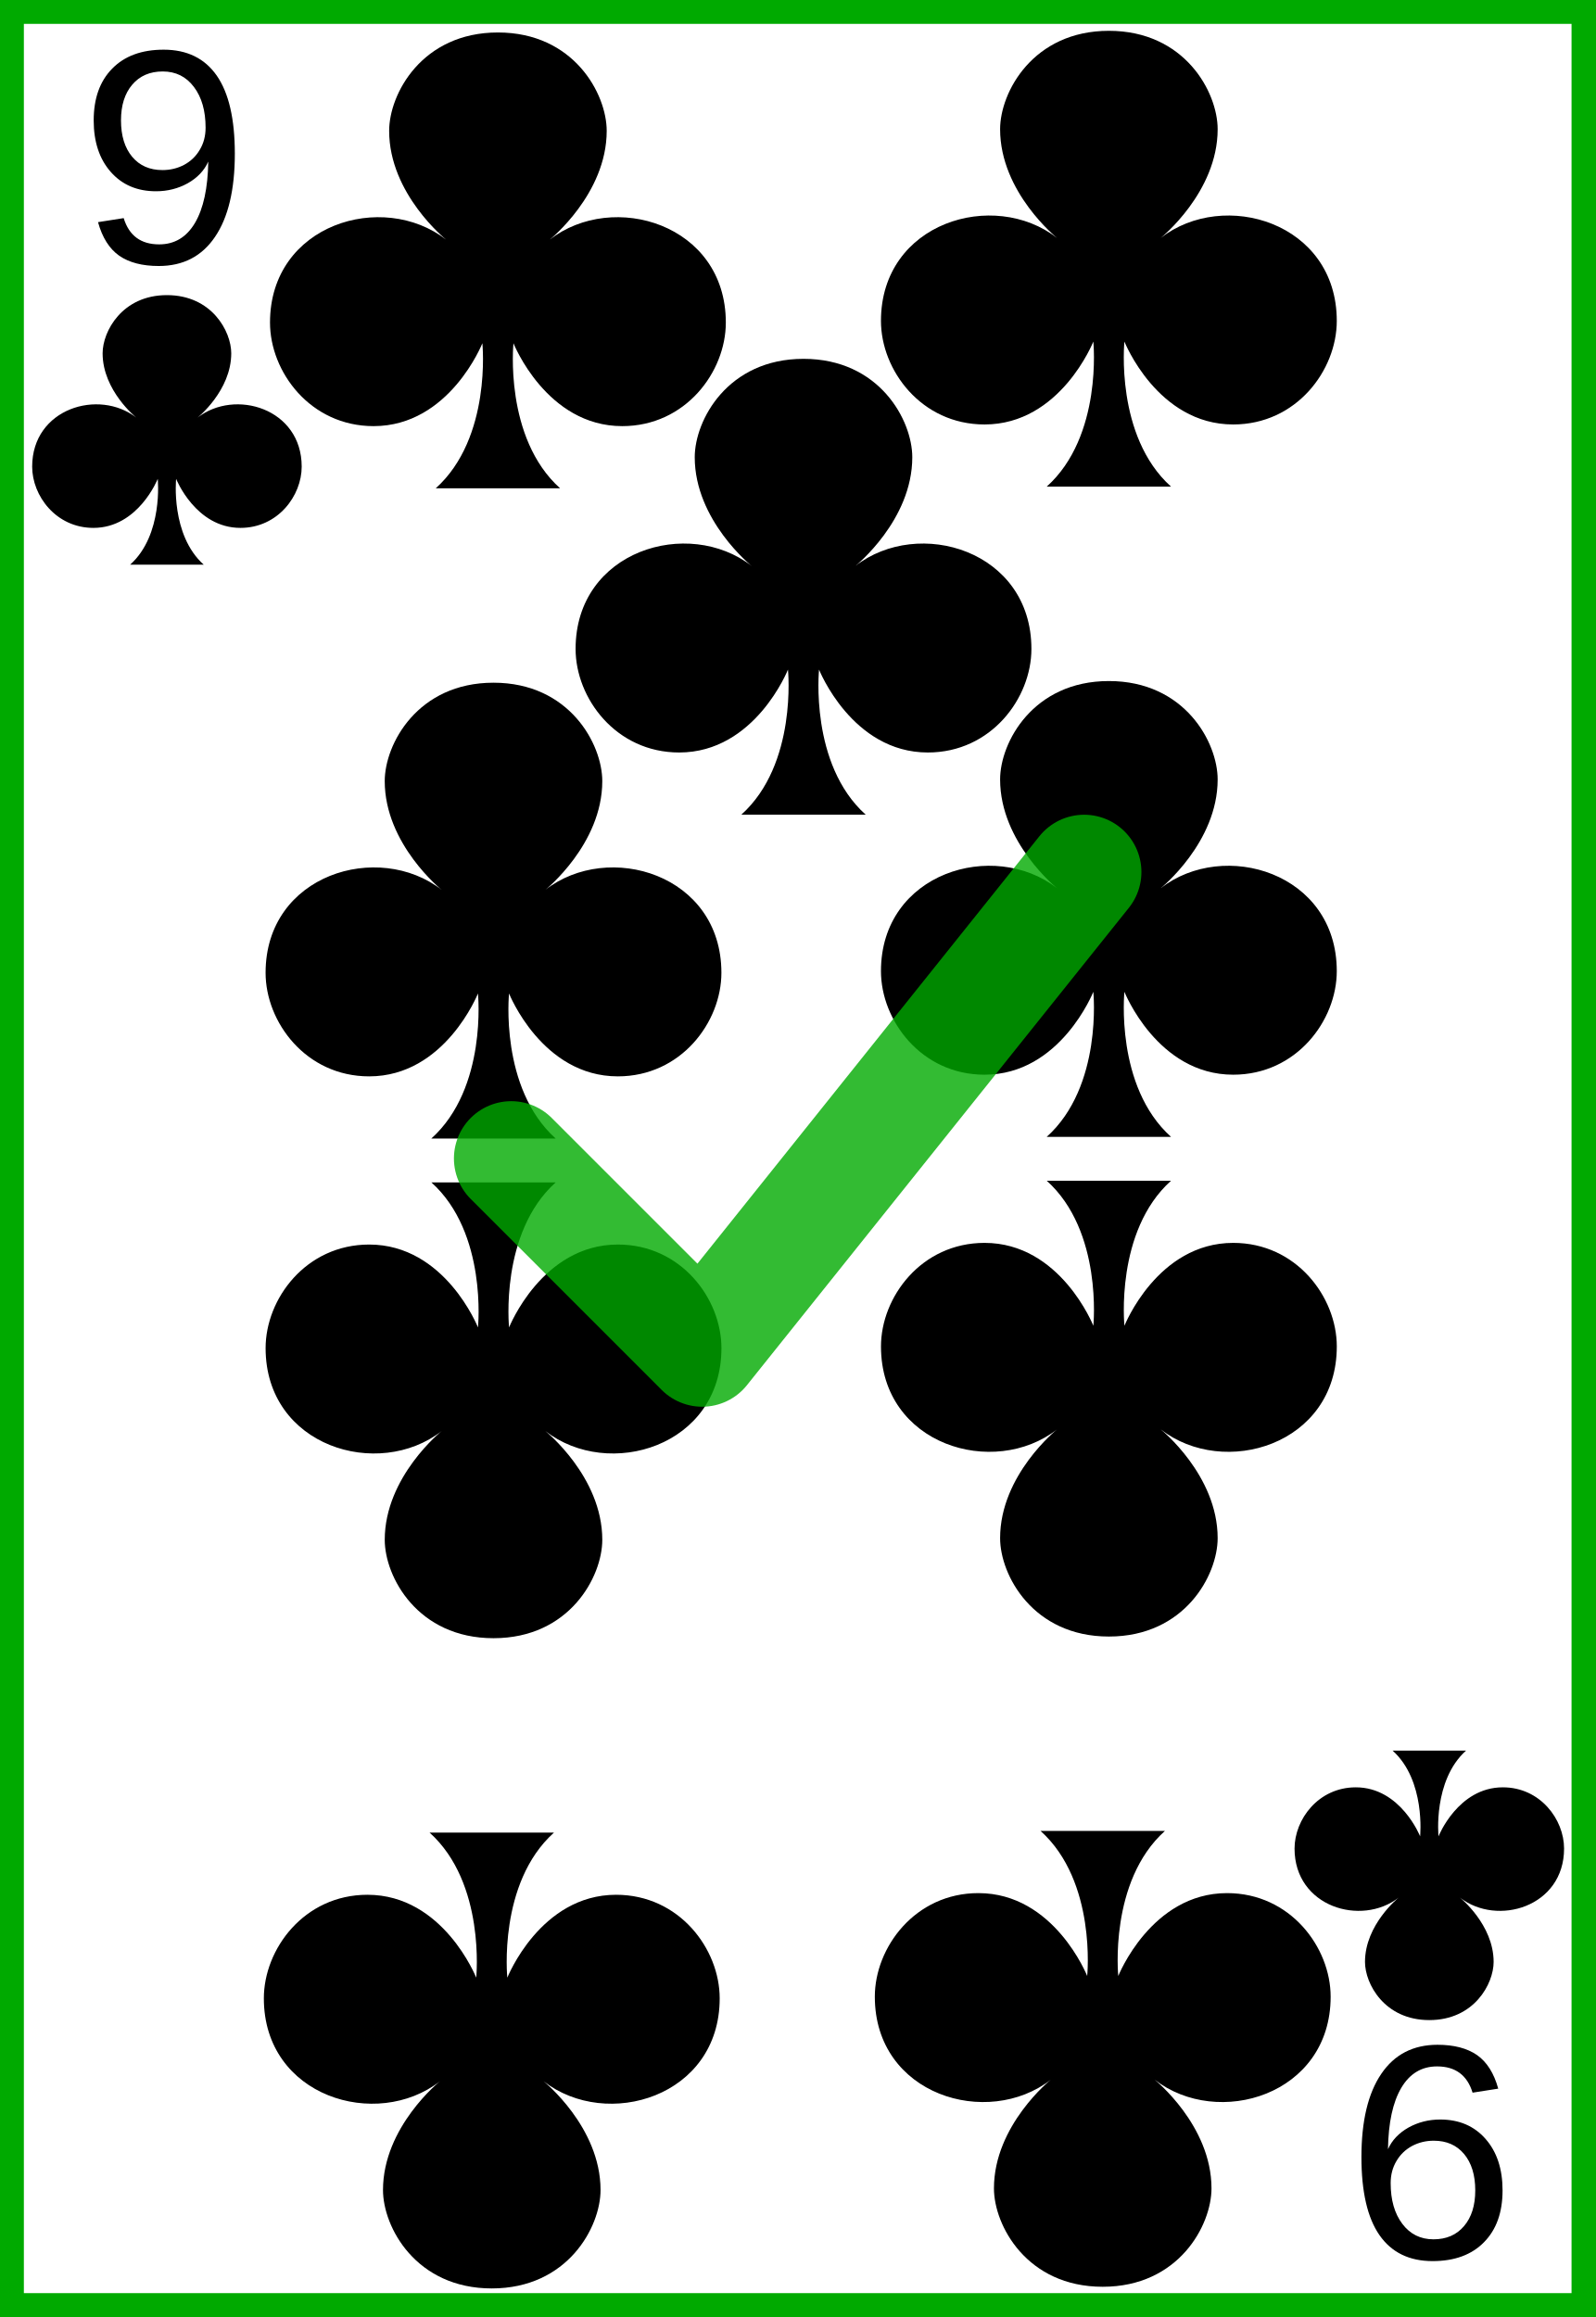
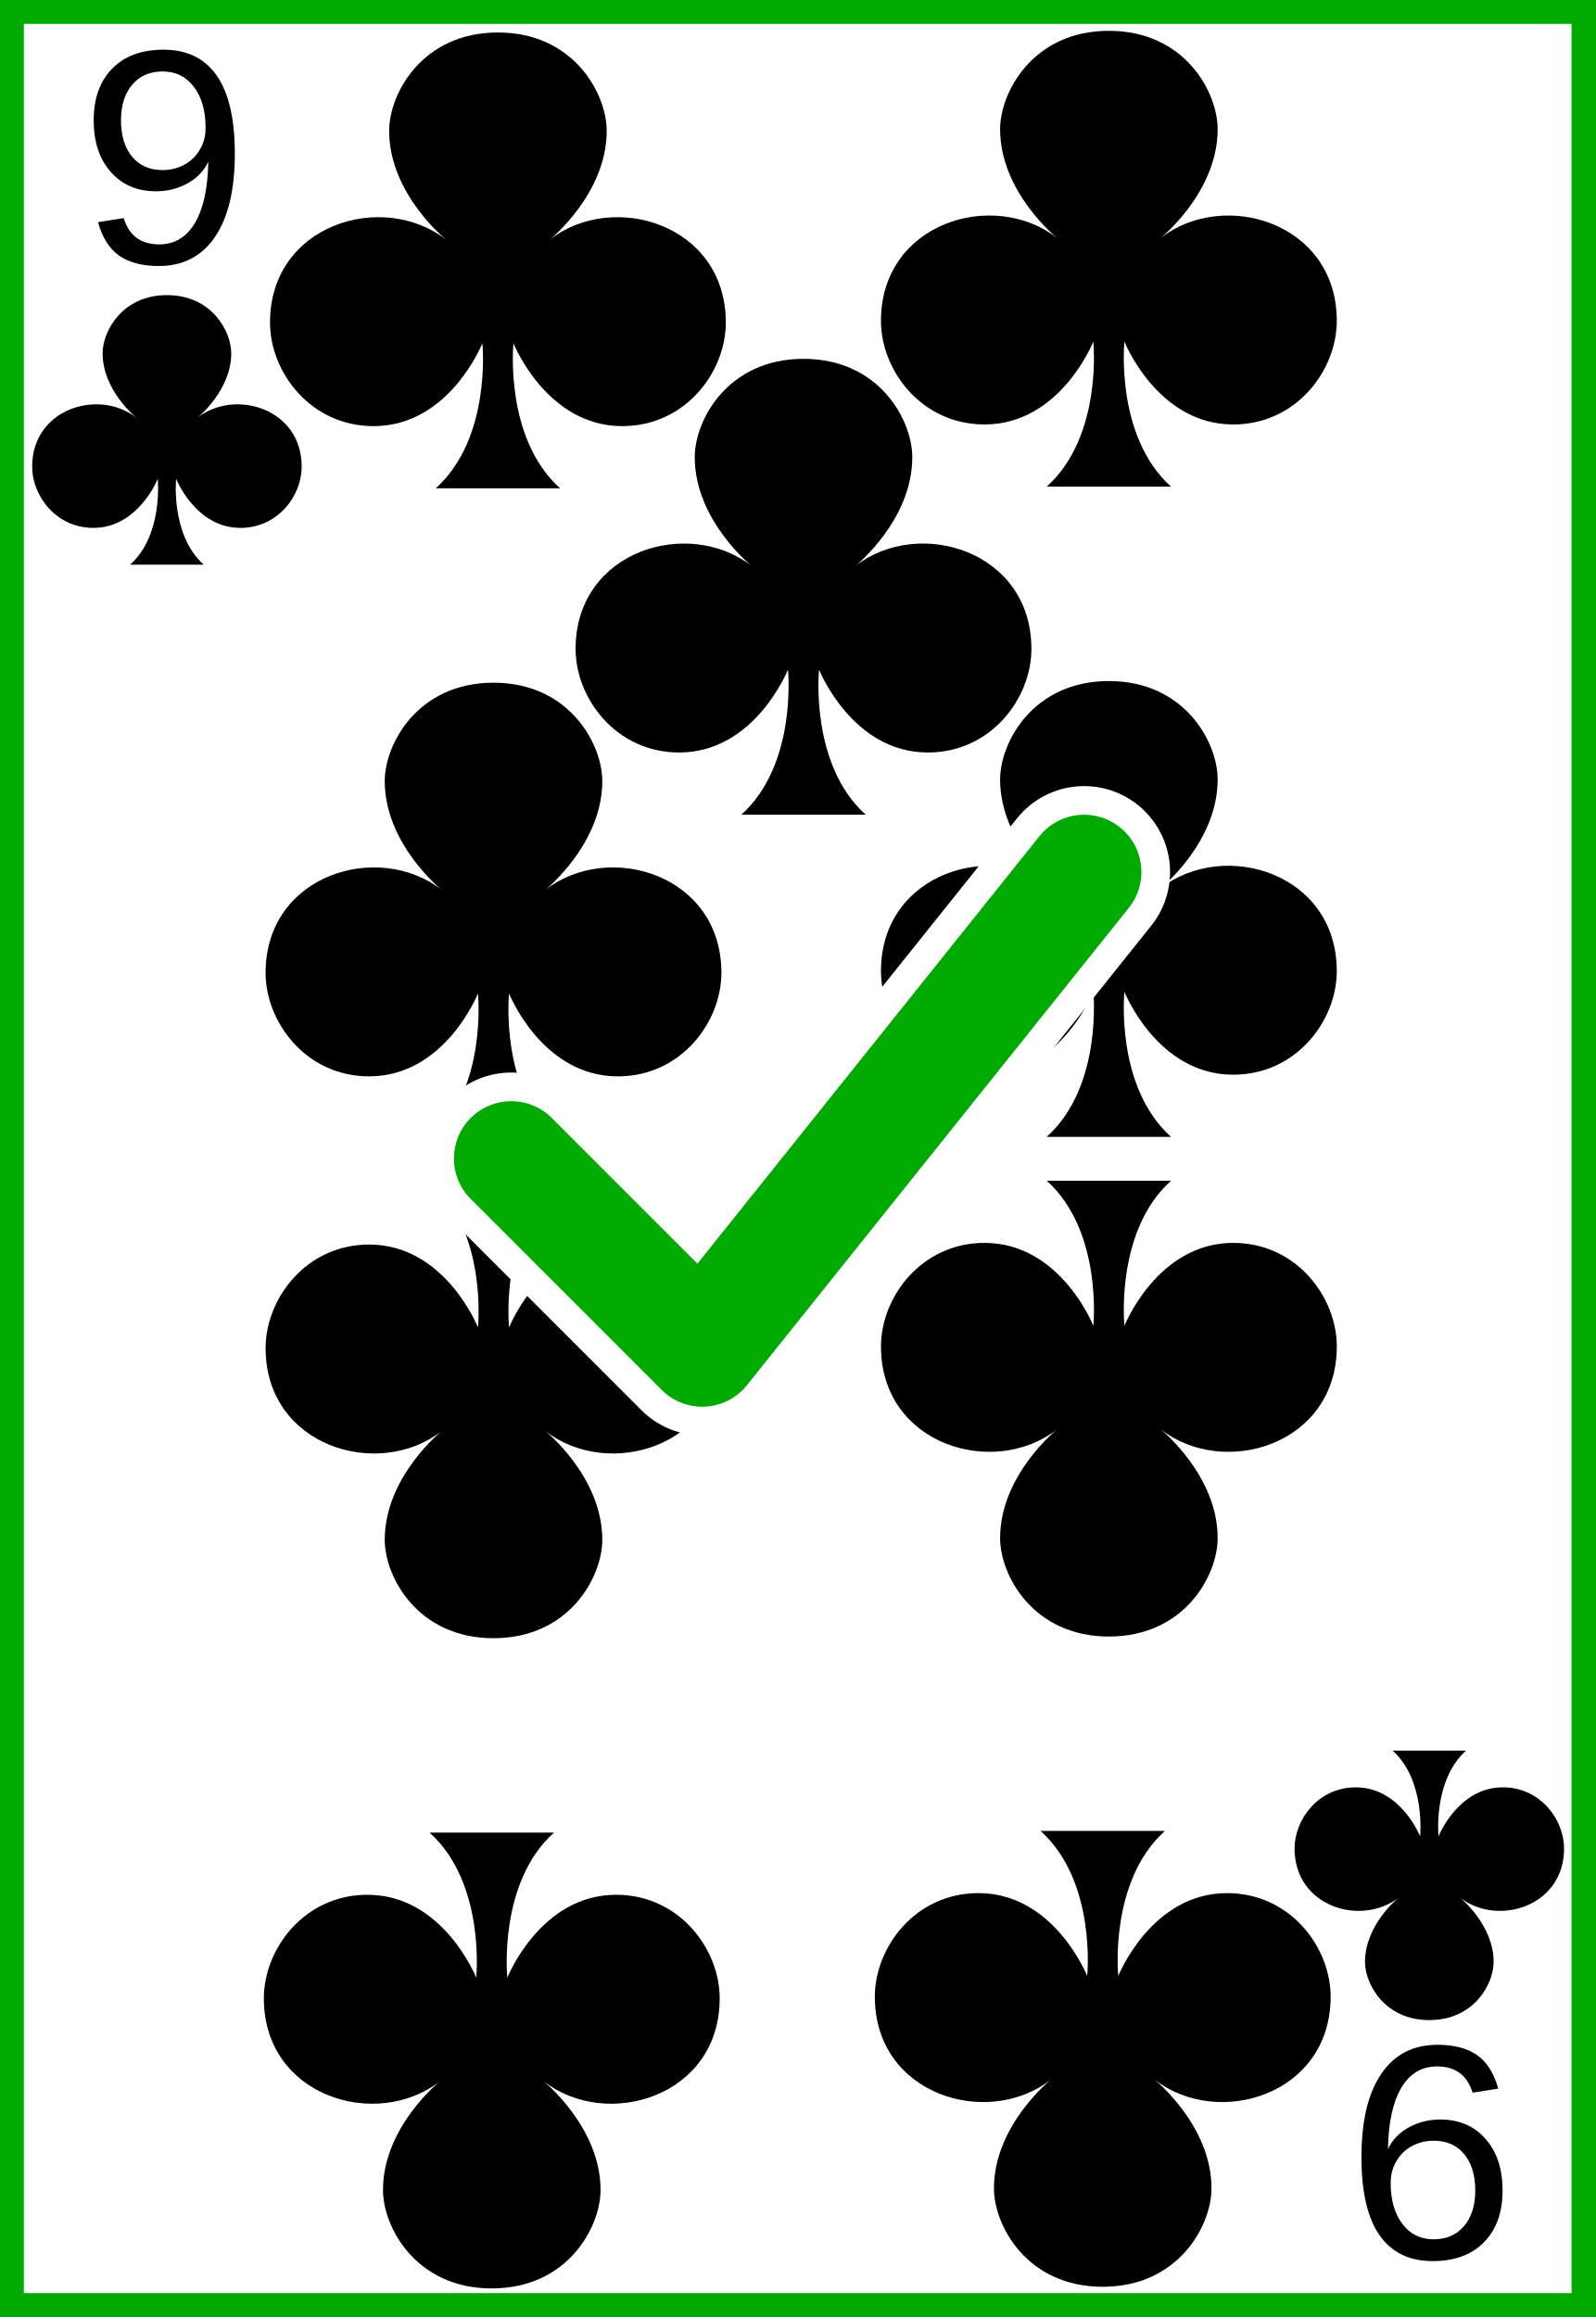
<svg xmlns="http://www.w3.org/2000/svg" xmlns:xlink="http://www.w3.org/1999/xlink" width="167.087pt" height="242.667pt" viewBox="0 0 167.087 242.667" xml:space="preserve" id="svg2" version="1.1">
  <defs id="defs41">
    <radialGradient xlink:href="#linearGradient2984" id="radialGradient3760" cx="48.231" cy="18.138" fx="48.231" fy="18.138" r="9.5" gradientUnits="userSpaceOnUse" gradientTransform="matrix(-1.560526,0.01828294,-0.02684055,-2.290953,123.9838,58.80911)" />
    <linearGradient id="linearGradient2984">
      <stop style="stop-color:#000000;stop-opacity:1;" offset="0" id="stop2986" />
      <stop style="stop-color:#000000;stop-opacity:0.656;" offset="1" id="stop2988" />
    </linearGradient>
    <radialGradient xlink:href="#linearGradient3784" id="radialGradient3792" cx="171.487" cy="511.223" fx="171.487" fy="511.223" r="81.903" gradientTransform="matrix(1.152989,-0.6739155,0.3948202,0.6754904,-233.6326,270.4008)" gradientUnits="userSpaceOnUse" />
    <linearGradient id="linearGradient3784">
      <stop style="stop-color:#ffffff;stop-opacity:0.534;" offset="0" id="stop3786" />
      <stop style="stop-color:#000000;stop-opacity:0;" offset="1" id="stop3788" />
    </linearGradient>
    <radialGradient r="81.903" fy="511.223" fx="171.487" cy="511.223" cx="171.487" gradientTransform="matrix(1.152989,-0.6739155,0.3948202,0.6754904,-233.6326,270.4008)" gradientUnits="userSpaceOnUse" id="radialGradient3855" xlink:href="#linearGradient3784-4" />
    <linearGradient id="linearGradient3784-4">
      <stop style="stop-color:#ffffff;stop-opacity:0.519;" offset="0" id="stop3786-8" />
      <stop style="stop-color:#000000;stop-opacity:0;" offset="1" id="stop3788-6" />
    </linearGradient>
    <radialGradient r="81.903" fy="461.841" fx="181.694" cy="461.841" cx="181.694" gradientTransform="matrix(1.152989,-0.6739155,0.3948202,0.6754904,-233.6326,270.4008)" gradientUnits="userSpaceOnUse" id="radialGradient3916" xlink:href="#linearGradient3784-3" />
    <linearGradient id="linearGradient3784-3">
      <stop style="stop-color:#ffffff;stop-opacity:0.702;" offset="0" id="stop3786-86" />
      <stop style="stop-color:#000000;stop-opacity:0;" offset="1" id="stop3788-2" />
    </linearGradient>
  </defs>
  <g id="Layer_x0020_1" style="fill-rule:nonzero;clip-rule:nonzero;stroke:#000000;stroke-miterlimit:4;">
    <path style="fill:#FFFFFF;stroke-width:0.5;" d="M166.837,235.548c0,3.777-3.087,6.869-6.871,6.869H7.111c-3.775,0-6.861-3.092-6.861-6.869V7.12C0.25,3.343,3.336,0.25,7.111,0.25h152.855    c3.784,0,6.871,3.093,6.871,6.87v228.428z" id="path5" />
    <g style="stroke:none;" id="g7">
      <g id="g9">
				
			</g>
    </g>
    <g id="g15">
			
		</g>
    <g id="g19">
			
		</g>
    <g style="stroke:none;" id="g23">
      <g id="g25">
				
			</g>
    </g>
    <g style="stroke:none;" id="g31">
      <g id="g33">
				
			</g>
    </g>
  </g>
  <text xml:space="preserve" style="font-size:32px;font-style:normal;font-weight:normal;line-height:125%;letter-spacing:0px;word-spacing:0px;fill:#000000;fill-opacity:1;stroke:none;font-family:Bitstream Vera Sans" x="8.311" y="27.548" id="text3788">
    <tspan id="tspan3790" x="8.311" y="27.548" style="font-style:normal;font-variant:normal;font-weight:normal;font-stretch:normal;font-family:Arial;-inkscape-font-specification:Arial">9</tspan>
  </text>
  <g transform="matrix(1.485651,0,0,1.485651,-54.02466,10.01807)" id="layer1-1-4">
    <path id="cl-9" d="m 50.291,22.698 c 0,0 2.375,-1.9 2.375,-4.534 0,-1.542 -1.369,-4.102 -4.534,-4.102 -3.165,0 -4.534,2.561 -4.534,4.102 0,2.634 2.375,4.534 2.375,4.534 -2.638,-2.055 -7.341,-0.652 -7.341,3.455 0,2.056 1.68,4.318 4.318,4.318 3.165,0 4.534,-3.455 4.534,-3.455 0,0 0.402,3.938 -1.943,6.046 h 5.182 c -2.345,-2.107 -1.943,-6.046 -1.943,-6.046 0,0 1.369,3.455 4.534,3.455 2.639,0 4.318,-2.263 4.318,-4.318 0,-4.107 -4.703,-5.51 -7.341,-3.455 z" style="fill:#000000" />
  </g>
  <text xml:space="preserve" style="font-size:32px;font-style:normal;font-weight:normal;line-height:125%;letter-spacing:0px;word-spacing:0px;fill:#000000;fill-opacity:1;stroke:none;font-family:Bitstream Vera Sans" x="-158.864" y="-214.467" id="text3788-8" transform="scale(-1,-1)">
    <tspan id="tspan3790-7" x="-158.864" y="-214.467" style="font-style:normal;font-variant:normal;font-weight:normal;font-stretch:normal;font-family:Arial;-inkscape-font-specification:Arial">9</tspan>
  </text>
  <g transform="matrix(-1.485651,0,0,-1.485651,221.1992,232.4618)" id="layer1-1-4-1">
    <path id="cl-9-7" d="m 50.291,22.698 c 0,0 2.375,-1.9 2.375,-4.534 0,-1.542 -1.369,-4.102 -4.534,-4.102 -3.165,0 -4.534,2.561 -4.534,4.102 0,2.634 2.375,4.534 2.375,4.534 -2.638,-2.055 -7.341,-0.652 -7.341,3.455 0,2.056 1.68,4.318 4.318,4.318 3.165,0 4.534,-3.455 4.534,-3.455 0,0 0.402,3.938 -1.943,6.046 h 5.182 c -2.345,-2.107 -1.943,-6.046 -1.943,-6.046 0,0 1.369,3.455 4.534,3.455 2.639,0 4.318,-2.263 4.318,-4.318 0,-4.107 -4.703,-5.51 -7.341,-3.455 z" style="fill:#000000" />
  </g>
  <path style="fill:#000000" d="m 57.573,25.1 c 0,0 5.967,-4.774 5.967,-11.392 0,-3.874 -3.44,-10.307 -11.392,-10.307 -7.952,0 -11.392,6.435 -11.392,10.307 0,6.618 5.967,11.392 5.967,11.392 -6.628,-5.163 -18.445,-1.638 -18.445,8.681 0,5.166 4.221,10.849 10.849,10.849 7.952,0 11.392,-8.681 11.392,-8.681 0,0 1.01,9.895 -4.882,15.191 h 13.02 c -5.892,-5.294 -4.882,-15.191 -4.882,-15.191 0,0 3.44,8.681 11.392,8.681 6.631,0 10.849,-5.686 10.849,-10.849 0,-10.319 -11.817,-13.844 -18.445,-8.681 z" id="cl-9-8" />
  <path style="fill:#000000" d="m 57.11,93.201 c 0,0 5.967,-4.774 5.967,-11.392 0,-3.874 -3.44,-10.307 -11.392,-10.307 -7.952,0 -11.392,6.435 -11.392,10.307 0,6.618 5.967,11.392 5.967,11.392 -6.628,-5.163 -18.445,-1.638 -18.445,8.681 0,5.166 4.221,10.849 10.849,10.849 7.952,0 11.392,-8.681 11.392,-8.681 0,0 1.01,9.895 -4.882,15.191 h 13.02 c -5.892,-5.294 -4.882,-15.191 -4.882,-15.191 0,0 3.44,8.681 11.392,8.681 6.631,0 10.849,-5.686 10.849,-10.849 0,-10.319 -11.817,-13.844 -18.445,-8.681 z" id="cl-9-8-0" />
  <path style="fill:#000000" d="m 121.558,24.926 c 0,0 5.967,-4.774 5.967,-11.392 0,-3.874 -3.44,-10.307 -11.392,-10.307 -7.952,0 -11.392,6.435 -11.392,10.307 0,6.618 5.967,11.392 5.967,11.392 -6.628,-5.163 -18.445,-1.638 -18.445,8.681 0,5.166 4.221,10.849 10.849,10.849 7.952,0 11.392,-8.681 11.392,-8.681 0,0 1.01,9.895 -4.882,15.191 h 13.02 c -5.892,-5.294 -4.882,-15.191 -4.882,-15.191 0,0 3.44,8.681 11.392,8.681 6.631,0 10.849,-5.686 10.849,-10.849 0,-10.319 -11.817,-13.844 -18.445,-8.681 z" id="cl-9-8-9" />
  <path style="fill:#000000" d="m 121.558,93.027 c 0,0 5.967,-4.774 5.967,-11.392 0,-3.874 -3.44,-10.307 -11.392,-10.307 -7.952,0 -11.392,6.435 -11.392,10.307 0,6.618 5.967,11.392 5.967,11.392 -6.628,-5.163 -18.445,-1.638 -18.445,8.681 0,5.166 4.221,10.849 10.849,10.849 7.952,0 11.392,-8.681 11.392,-8.681 0,0 1.01,9.895 -4.882,15.191 h 13.02 c -5.892,-5.294 -4.882,-15.191 -4.882,-15.191 0,0 3.44,8.681 11.392,8.681 6.631,0 10.849,-5.686 10.849,-10.849 0,-10.319 -11.817,-13.844 -18.445,-8.681 z" id="cl-9-8-0-4" />
  <path style="fill:#000000" d="m 89.577,59.281 c 0,0 5.967,-4.774 5.967,-11.392 0,-3.874 -3.44,-10.307 -11.392,-10.307 -7.952,0 -11.392,6.435 -11.392,10.307 0,6.618 5.967,11.392 5.967,11.392 C 72.099,54.118 60.282,57.643 60.282,67.962 c 0,5.166 4.221,10.849 10.849,10.849 7.952,0 11.392,-8.681 11.392,-8.681 0,0 1.01,9.895 -4.882,15.191 h 13.02 c -5.892,-5.294 -4.882,-15.191 -4.882,-15.191 0,0 3.44,8.681 11.392,8.681 6.631,0 10.849,-5.686 10.849,-10.849 0,-10.319 -11.817,-13.844 -18.445,-8.681 z" id="cl-9-8-8" />
  <path style="fill:#000000" d="m 110.063,217.802 c 0,0 -5.967,4.774 -5.967,11.392 0,3.874 3.44,10.307 11.392,10.307 7.952,0 11.392,-6.435 11.392,-10.307 0,-6.618 -5.967,-11.392 -5.967,-11.392 6.628,5.163 18.445,1.638 18.445,-8.681 0,-5.166 -4.221,-10.849 -10.849,-10.849 -7.952,0 -11.392,8.681 -11.392,8.681 0,0 -1.01,-9.895 4.882,-15.191 h -13.02 c 5.892,5.294 4.882,15.191 4.882,15.191 0,0 -3.44,-8.681 -11.392,-8.681 -6.631,0 -10.849,5.686 -10.849,10.849 0,10.319 11.817,13.844 18.445,8.681 z" id="cl-9-8-4" />
  <path style="fill:#000000" d="m 110.708,149.701 c 0,0 -5.967,4.774 -5.967,11.392 0,3.874 3.44,10.307 11.392,10.307 7.952,0 11.392,-6.435 11.392,-10.307 0,-6.618 -5.967,-11.392 -5.967,-11.392 6.628,5.163 18.445,1.638 18.445,-8.681 0,-5.166 -4.221,-10.849 -10.849,-10.849 -7.952,0 -11.392,8.681 -11.392,8.681 0,0 -1.01,-9.895 4.882,-15.191 h -13.02 c 5.892,5.294 4.882,15.191 4.882,15.191 0,0 -3.44,-8.681 -11.392,-8.681 -6.631,0 -10.849,5.686 -10.849,10.849 0,10.319 11.817,13.844 18.445,8.681 z" id="cl-9-8-0-2" />
  <path style="fill:#000000" d="m 46.078,217.976 c 0,0 -5.967,4.774 -5.967,11.392 0,3.874 3.44,10.307 11.392,10.307 7.952,0 11.392,-6.435 11.392,-10.307 0,-6.618 -5.967,-11.392 -5.967,-11.392 6.628,5.163 18.445,1.638 18.445,-8.681 0,-5.166 -4.221,-10.849 -10.849,-10.849 -7.952,0 -11.392,8.681 -11.392,8.681 0,0 -1.01,-9.895 4.882,-15.191 H 44.992 c 5.892,5.294 4.882,15.191 4.882,15.191 0,0 -3.44,-8.681 -11.392,-8.681 -6.631,0 -10.849,5.686 -10.849,10.849 0,10.319 11.817,13.844 18.445,8.681 z" id="cl-9-8-9-6" />
  <path style="fill:#000000" d="m 46.261,149.875 c 0,0 -5.967,4.774 -5.967,11.392 0,3.874 3.44,10.307 11.392,10.307 7.952,0 11.392,-6.435 11.392,-10.307 0,-6.618 -5.967,-11.392 -5.967,-11.392 6.628,5.163 18.445,1.638 18.445,-8.681 0,-5.166 -4.221,-10.849 -10.849,-10.849 -7.952,0 -11.392,8.681 -11.392,8.681 0,0 -1.01,-9.895 4.882,-15.191 H 45.176 c 5.892,5.294 4.882,15.191 4.882,15.191 0,0 -3.44,-8.681 -11.392,-8.681 -6.631,0 -10.849,5.686 -10.849,10.849 0,10.319 11.817,13.844 18.445,8.681 z" id="cl-9-8-0-4-9" />
-   <path d="M 53.54 121.33 L 73.54 141.33 L 113.54 91.33" fill="none" stroke="#00AA00" stroke-width="12" stroke-linecap="round" stroke-linejoin="round" opacity="0.8" />
+   <path d="M 53.54 121.33 L 73.54 141.33 L 113.54 91.33" fill="none" stroke="#ffffff" stroke-width="18" stroke-linecap="round" stroke-linejoin="round" />
+   <path d="M 53.54 121.33 L 73.54 141.33 L 113.54 91.33" fill="none" stroke="#00AA00" stroke-width="12" stroke-linecap="round" stroke-linejoin="round" />
  <rect x="0" y="0" width="167.087" height="242.667" fill="none" stroke="#00AA00" stroke-width="5" />
</svg>
